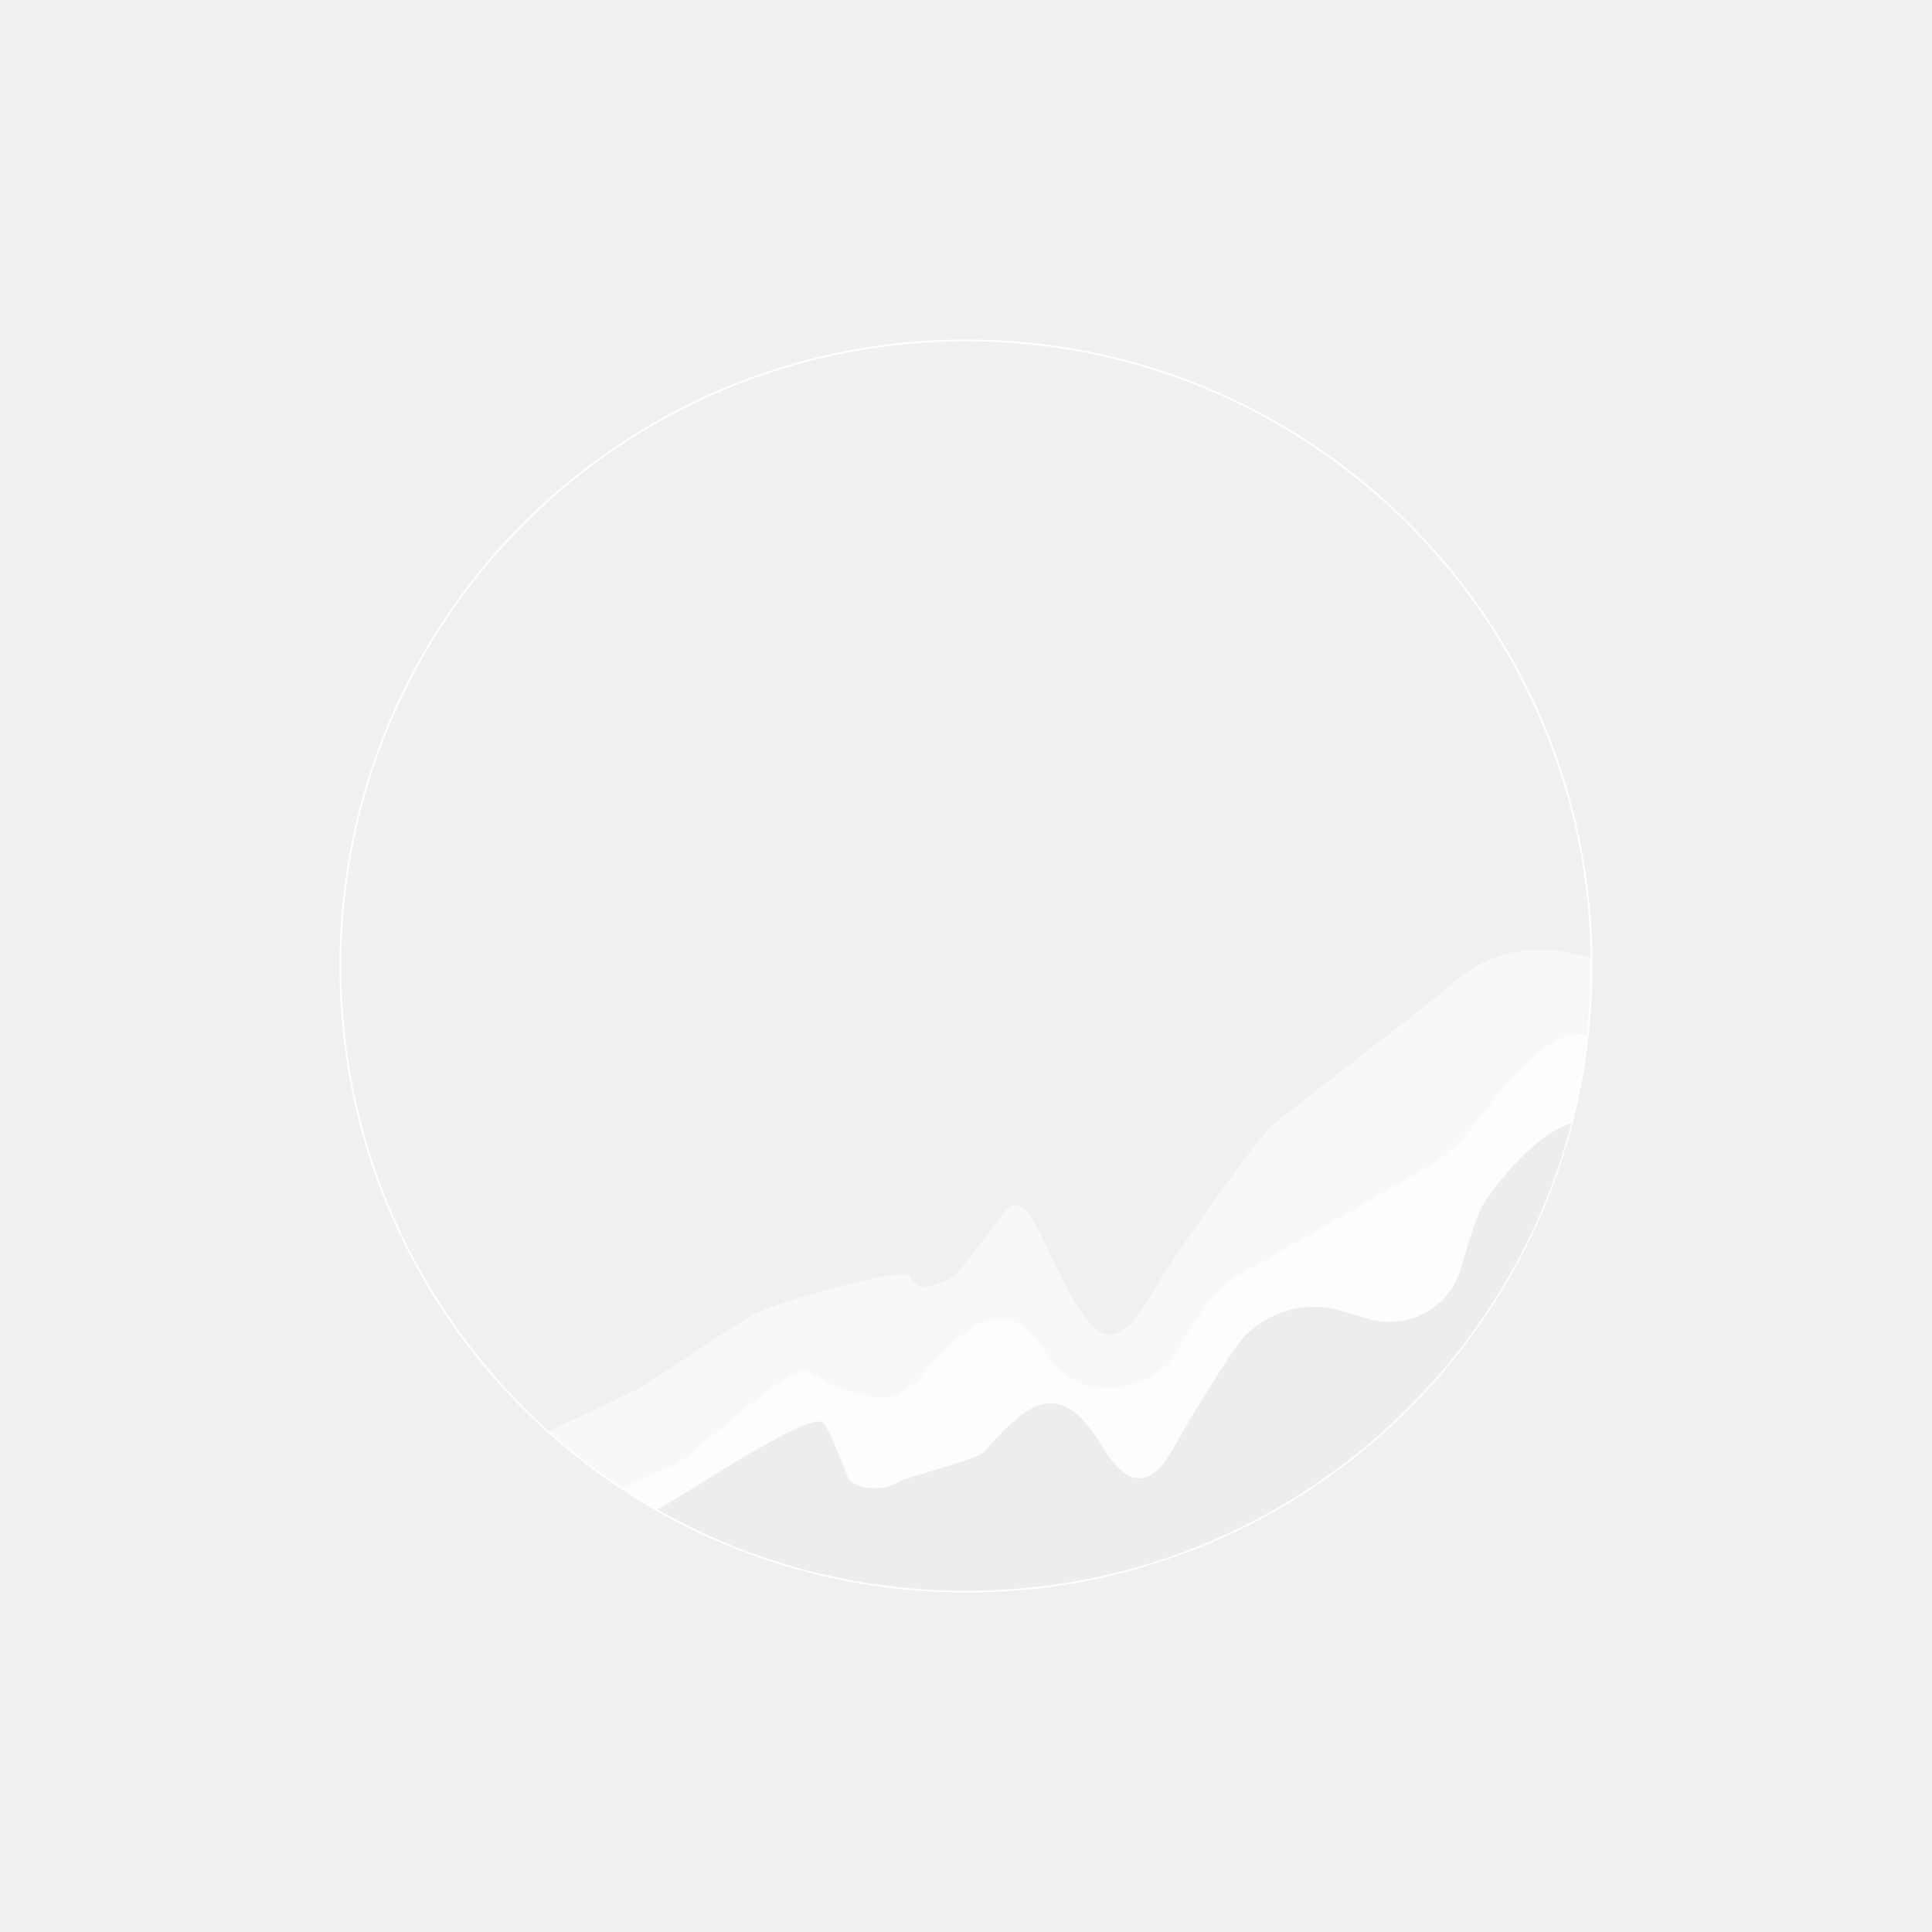
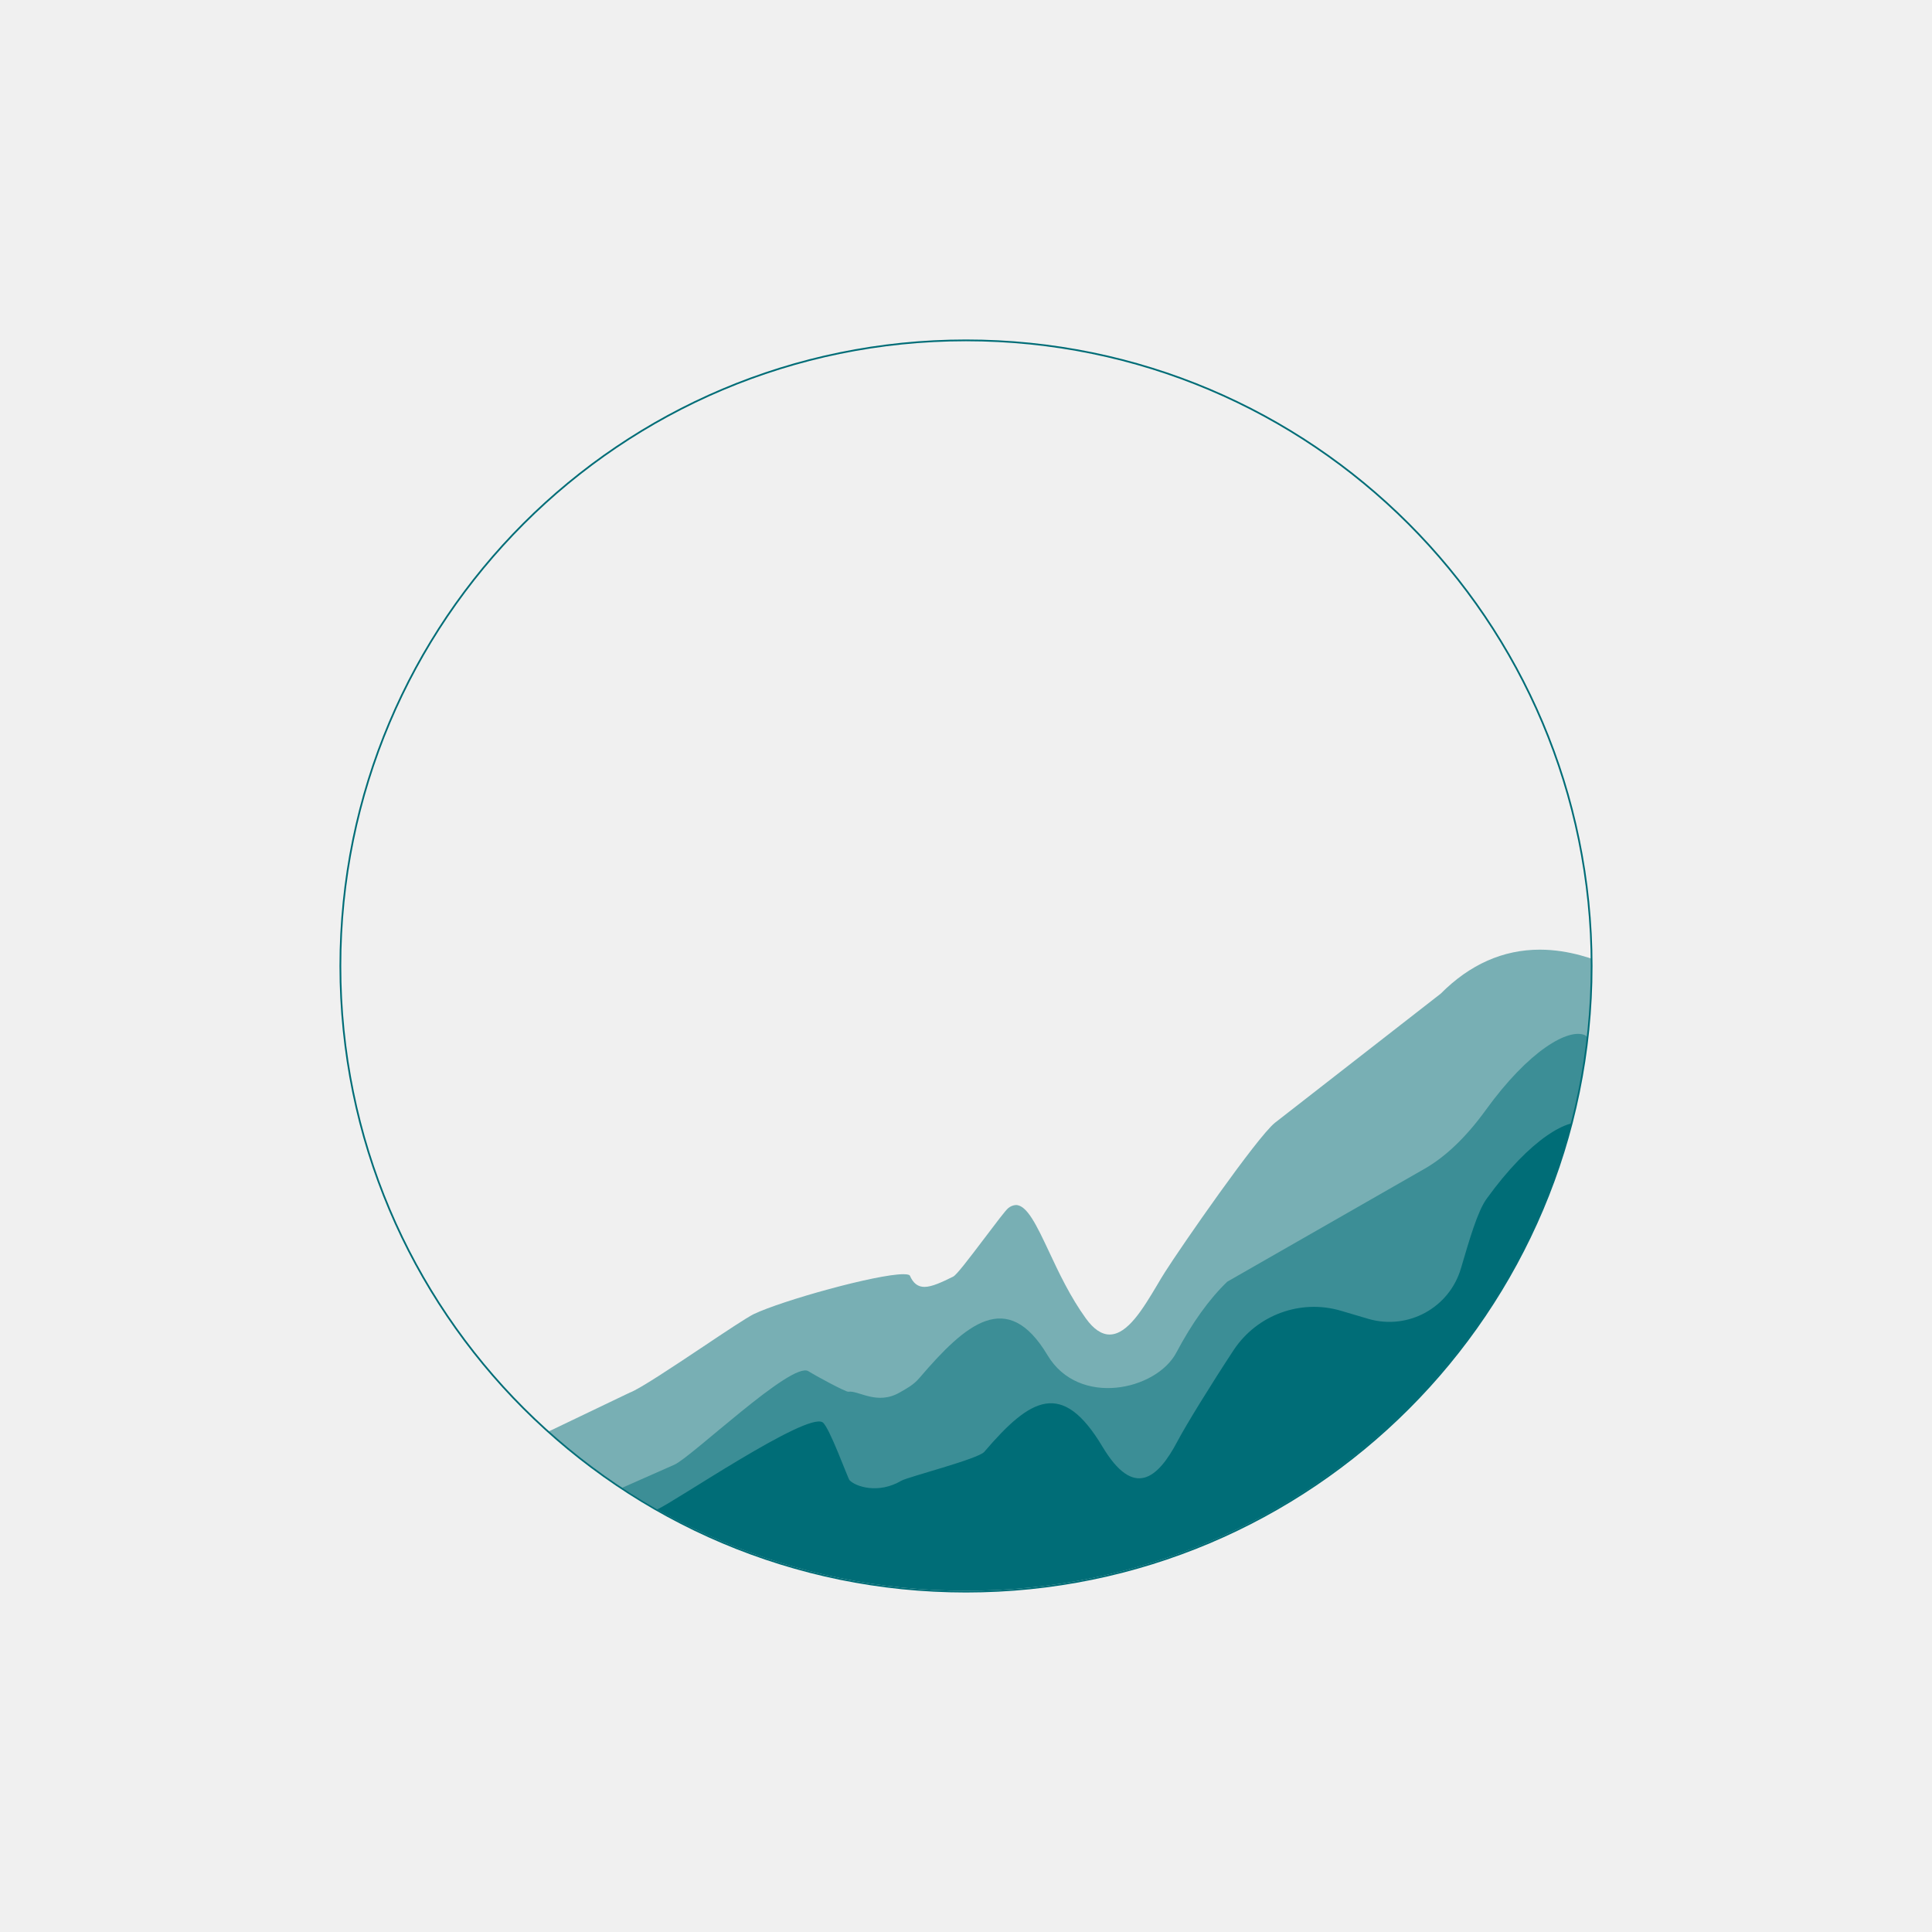
<svg xmlns="http://www.w3.org/2000/svg" xmlns:xlink="http://www.w3.org/1999/xlink" version="1.1" id="Layer_1" x="0px" y="0px" viewBox="0 0 1111.4 1111.4" style="enable-background:new 0 0 1111.4 1111.4;" xml:space="preserve">
  <style type="text/css">
	.st0{clip-path:url(#SVGID_2_);}
	.st1{display:none;}
	.st2{display:inline;fill:none;stroke:#FFFFFF;stroke-miterlimit:10;}
- 	.st3{fill:none;stroke:#FFFFFF;stroke-miterlimit:10;}
- 	.st4{opacity:0.5;}
- 	.st5{display:none;opacity:0.5;fill:#FFFFFF;stroke:#FFFFFF;stroke-miterlimit:10;}
- 	.st6{display:none;fill:#FFFFFF;stroke:#FFFFFF;stroke-miterlimit:10;}
+ 	.st3{fill:none;stroke:#006D77;stroke-miterlimit:10;}
+ 	.st4{display:none;opacity:0.5;}
+ 	.st5{opacity:0.5;fill:#FFFFFF;stroke:#FFFFFF;stroke-miterlimit:10;}
+ 	.st6{fill:#FFFFFF;stroke:#FFFFFF;stroke-miterlimit:10;}
	.st7{clip-path:url(#SVGID_4_);}
- 	.st8{opacity:0.5;fill:#FFFFFF;}
+ 	.st8{opacity:0.5;fill:#006D77;}
	.st9{display:none;fill:#FFFFFF;}
- 	.st10{opacity:0.75;fill:#FFFFFF;}
- 	.st11{fill:#EDEDED;}
- 	.st12{display:none;fill:none;stroke:#FFFFFF;stroke-width:0.992;stroke-miterlimit:10;stroke-dasharray:376.261,376.261;}
- 	.st13{display:none;fill:none;stroke:#FFFFFF;stroke-width:0.992;stroke-miterlimit:10;stroke-dasharray:251.276,251.276;}
- 	.st14{display:none;fill:none;stroke:#FFFFFF;stroke-width:0.992;stroke-miterlimit:10;stroke-dasharray:153.501,153.501;}
+ 	.st10{fill:#006D77;}
+ 	.st11{display:none;fill:none;stroke:#FFFFFF;stroke-width:0.992;stroke-miterlimit:10;stroke-dasharray:376.261,376.261;}
+ 	.st12{display:none;fill:none;stroke:#FFFFFF;stroke-width:0.992;stroke-miterlimit:10;stroke-dasharray:251.276,251.276;}
+ 	.st13{display:none;fill:none;stroke:#FFFFFF;stroke-width:0.992;stroke-miterlimit:10;stroke-dasharray:153.501,153.501;}
</style>
  <g id="Layer_2_1_">
    <g id="Layer_1-2">
      <g>
        <g>
          <g>
            <defs>
              <circle id="SVGID_1_" cx="555.7" cy="555.7" r="359.9" />
            </defs>
            <clipPath id="SVGID_2_">
              <use xlink:href="#SVGID_1_" style="overflow:visible;" />
            </clipPath>
            <g class="st0">
              <g class="st1">
                <line class="st2" x1="948.6" y1="162.8" x2="162.8" y2="948.6" />
                <line class="st2" x1="833.5" y1="74.4" x2="277.9" y2="1036.9" />
                <line class="st2" x1="699.5" y1="18.9" x2="411.9" y2="1092.5" />
                <line class="st2" x1="555.7" y1="0" x2="555.7" y2="1111.4" />
                <line class="st2" x1="411.9" y1="18.9" x2="699.5" y2="1092.5" />
                <line class="st2" x1="277.9" y1="74.4" x2="833.5" y2="1036.9" />
                <line class="st2" x1="162.8" y1="162.8" x2="948.6" y2="948.6" />
                <line class="st2" x1="74.4" y1="277.9" x2="1036.9" y2="833.5" />
                <line class="st2" x1="18.9" y1="411.9" x2="1092.5" y2="699.5" />
                <line class="st2" x1="0" y1="555.7" x2="1111.4" y2="555.7" />
                <line class="st2" x1="18.9" y1="699.5" x2="1092.5" y2="411.9" />
                <line class="st2" x1="74.4" y1="833.5" x2="1036.9" y2="277.9" />
              </g>
            </g>
          </g>
          <circle class="st3" cx="555.7" cy="555.7" r="359.9" />
        </g>
        <g class="st4">
          <circle class="st5" cx="555.7" cy="555.7" r="105.4" />
          <path class="st6" d="M555.7,450.8c57.9,0,104.9,46.9,104.9,104.9c0,57.9-46.9,104.9-104.9,104.9c-57.9,0-104.9-46.9-104.9-104.9      c0,0,0,0,0,0C450.9,497.8,497.8,450.9,555.7,450.8 M555.7,449.8c-58.5,0-105.9,47.4-105.9,105.9s47.4,105.9,105.9,105.9      c58.5,0,105.9-47.4,105.9-105.9C661.6,497.2,614.2,449.8,555.7,449.8L555.7,449.8L555.7,449.8z" />
        </g>
        <g>
          <defs>
            <circle id="SVGID_3_" cx="555.7" cy="555.2" r="359.9" />
          </defs>
          <clipPath id="SVGID_4_">
            <use xlink:href="#SVGID_3_" style="overflow:visible;" />
          </clipPath>
          <g class="st7">
            <g>
              <g>
                <path class="st8" d="M362.3,801.1c5.4-1.9,24.9-14.9,42-26.3c13-8.7,25.2-16.8,29.2-18.8c16.5-7.9,70.8-23,86.2-23         c3.1,0,3.6,0.6,3.7,0.8c1.9,4.4,4.6,6.5,8.4,6.5c4.3,0,10-2.7,16.5-5.9c2-1,8.4-9.4,18.1-22.2c6-7.9,12.1-16.1,13.7-17.3         c1.2-1,2.8-1.6,4.3-1.7c6.4,0,12,11.8,19,26.7c5.7,12.2,12.2,26,21.3,38.6c4.4,6.1,9,9.2,13.6,9.2c10.4,0,19.3-15,27.2-28.2         c1.6-2.7,3.1-5.3,4.6-7.6c9.5-15,53-77.7,63.3-86l95.4-74.3c16.7-16.8,35.9-25.3,57-25.3c17.4,0,31.9,5.8,38.9,8.6l1.6,0.6         h4.9v314.2L193,882.2L362.3,801.1z" />
                <path class="st9" d="M885.9,546.9c17.3,0,31.2,5.6,38.7,8.6l1.5,0.6l0.2,0.1h4.5v313.2l-735.4,12.2l167.1-80         c5.6-2,24.2-14.4,42.1-26.4c13-8.6,25.2-16.8,29.2-18.7c16.4-7.9,70.6-23,86-23c2.8,0,3.2,0.5,3.2,0.5l0,0         c2,4.6,4.8,6.8,8.8,6.8c4.4,0,10.2-2.7,16.7-6c2.1-1,8.6-9.5,18.2-22.4c5.9-7.9,12.1-16,13.6-17.2c1.1-1,2.6-1.5,4-1.6         c6.1,0,11.6,11.7,18.5,26.4c5.5,11.6,12.2,26,21.3,38.7c4.5,6.2,9.2,9.4,14,9.4c10.7,0,19.7-15.1,27.6-28.5         c1.6-2.7,3.1-5.3,4.6-7.6c9.5-15,52.9-77.6,63.2-85.9l95.3-74.3l0,0l0,0C845.8,555.3,864.9,546.9,885.9,546.9 M885.9,545.9         c-17.3,0-37.7,5.7-57.3,25.4l-95.3,74.3c-10.5,8.4-54.5,71.9-63.5,86.1c-8.5,13.5-19.1,35.6-31.4,35.6c-4.2,0-8.6-2.6-13.2-9         c-20.7-28.9-28.8-65.5-40.7-65.5c-1.7,0.1-3.3,0.7-4.7,1.8c-3.6,2.7-28,37.6-31.7,39.5c-7,3.5-12.3,5.8-16.3,5.8         c-3.5,0-6-1.8-7.9-6.2c-0.3-0.8-1.8-1.1-4.2-1.1c-15.6,0-69.6,15-86.4,23.1c-9.4,4.5-61.8,41.8-71.3,45.1l-171.3,82.1         l741-12.3V555.2h-5.3C919.7,552.5,904.6,545.9,885.9,545.9L885.9,545.9z" />
              </g>
-               <path class="st10" d="M190.8,929.7l197.1-87.1c9.5-4,67.7-59.8,77.1-53.8c3.8,2.4,21.5,12,23,11.8c5.9-0.9,16.6,8.1,29.8,0.3        c3.8-2.2,7.6-4.1,11.1-8.2c26.6-31.1,50.5-51.9,73.7-13.1c18,30.1,62.6,20.2,74.1-1.5c9-17,18.9-30.8,29.3-40.8l113.4-64.9        c12.3-7,24.1-18.4,35.2-33.7c24.9-34.5,47.9-47.6,57.4-43.1l16.9,16v318.2H190.8z" />
-               <path class="st11" d="M191.5,980.7l186.7-112.5c9.5-4,85.7-56,95-50c3.8,2.4,14.5,32.2,15.5,33.3c3.5,3.7,16.6,8.1,29.8,0.3        c3.8-2.2,44.2-12.5,47.7-16.6c26.6-31.1,44.8-41.8,68-3c18,30.1,31.8,18.5,43.2-3.2c5.1-9.6,19.2-32.5,32.3-52.4        c13.4-20.2,38.4-29.4,61.6-22.6l15.9,4.7c22.7,6.6,46.5-6.3,53.2-29c4.8-16.2,9.5-32.8,14.8-40.1        c24.9-34.5,47.9-47.6,57.4-43.1l16.9,16v318.2H191.5z" />
+               <path class="st8" d="M190.8,929.7l197.1-87.1c9.5-4,67.7-59.8,77.1-53.8c3.8,2.4,21.5,12,23,11.8c5.9-0.9,16.6,8.1,29.8,0.3        c3.8-2.2,7.6-4.1,11.1-8.2c26.6-31.1,50.5-51.9,73.7-13.1c18,30.1,62.6,20.2,74.1-1.5c9-17,18.9-30.8,29.3-40.8l113.4-64.9        c12.3-7,24.1-18.4,35.2-33.7c24.9-34.5,47.9-47.6,57.4-43.1l16.9,16v318.2H190.8z" />
+               <path class="st10" d="M191.5,980.7l186.7-112.5c9.5-4,85.7-56,95-50c3.8,2.4,14.5,32.2,15.5,33.3c3.5,3.7,16.6,8.1,29.8,0.3        c3.8-2.2,44.2-12.5,47.7-16.6c26.6-31.1,44.8-41.8,68-3c18,30.1,31.8,18.5,43.2-3.2c5.1-9.6,19.2-32.5,32.3-52.4        c13.4-20.2,38.4-29.4,61.6-22.6l15.9,4.7c22.7,6.6,46.5-6.3,53.2-29c4.8-16.2,9.5-32.8,14.8-40.1        c24.9-34.5,47.9-47.6,57.4-43.1l16.9,16v318.2H191.5z" />
            </g>
          </g>
        </g>
-         <path class="st12" d="M523,792.4c-131-18.1-222.6-138.9-204.6-270s138.9-222.6,270-204.6C719.4,336,811,456.8,793,587.9     c-8.7,62.9-42,119.8-92.6,158.2C649.8,784.6,585.9,801.3,523,792.4z" />
-         <ellipse transform="matrix(0.7071 -0.7071 0.7071 0.7071 -229.8278 555.5463)" class="st13" cx="555.7" cy="555.2" rx="160" ry="160" />
-         <ellipse transform="matrix(0.7071 -0.7071 0.7071 0.7071 -229.8278 555.5463)" class="st14" cx="555.7" cy="555.2" rx="195.5" ry="195.5" />
+         <path class="st11" d="M523,792.4c-131-18.1-222.6-138.9-204.6-270s138.9-222.6,270-204.6C719.4,336,811,456.8,793,587.9     c-8.7,62.9-42,119.8-92.6,158.2C649.8,784.6,585.9,801.3,523,792.4z" />
+         <ellipse transform="matrix(0.7071 -0.7071 0.7071 0.7071 -229.8278 555.5463)" class="st12" cx="555.7" cy="555.2" rx="160" ry="160" />
+         <ellipse transform="matrix(0.7071 -0.7071 0.7071 0.7071 -229.8278 555.5463)" class="st13" cx="555.7" cy="555.2" rx="195.5" ry="195.5" />
        <path class="st9" d="M648.7,519.4c-55.1,3.1-94.2,24.2-111.1,31.9c-25.5,11.7-78.7,19.7-131.7,15.2c0-0.8-0.1-1.6-0.2-2.5     c-1.8-12.1-13.2-20.5-25.3-18.7c-4.8,0.7-9.3,3-12.7,6.6c-0.9-0.8-1.8-1.6-2.8-2.3l-0.6-0.4c-4-2.8-6.4-7.4-6.4-12.2     c0.1-37-29.7-67.1-66.7-67.3s-67.1,29.7-67.3,66.7c-0.1,37,29.7,67.1,66.7,67.3c6.9,0,13.8-1,20.4-3.1c4.6-1.4,9.7-0.5,13.5,2.5     c0.4,0.3,0.7,0.5,1.1,0.8c15.1,10.7,36,7.2,46.7-7.9c1.7-2.4,3-4.9,4-7.6c3.3,1.2,13.2,0.8,16.9,0.2c6.5-1,13.4-6.3,16.8-11.4     c6.1-0.5,61.4,4.7,104.1-8.3c34.9-10.6,46.1-23.2,82.3-33.9c43.2-12.7,361.9-7.7,361.8-10.1C958.2,523.1,670.6,518.2,648.7,519.4     z" />
        <path class="st9" d="M281.5,634.1c-2.5,0-4.8,1.1-6.3,3c-1.8-3.2-4.8-5.5-8.3-6.6c-1.5-6.5-7.3-11-13.9-11c-0.4,0-0.8,0-1.2,0.1     c-10-11.9-27.8-13.5-39.7-3.5c-0.8,0.7-1.6,1.5-2.4,2.2c-10.1-3.1-20.8,2.5-23.9,12.6c-0.4,1.3-0.7,2.7-0.8,4.1     c-6.1,0.8-10.4,6.5-9.6,12.6c0.8,6.1,6.5,10.4,12.6,9.6c2.7-0.4,5.2-1.7,7-3.8c2.8,1.5,5.9,2.3,9,2.3c1.4,0,2.8-0.2,4.1-0.5     c9.7,12.2,27.4,14.2,39.6,4.5c1.9-1.5,3.6-3.3,5.1-5.2c5.7,5.5,14.7,5.4,20.3-0.3c1.6-1.6,2.8-3.6,3.4-5.8     c3.5,2.8,8.6,2.2,11.3-1.2c2.8-3.5,2.2-8.6-1.2-11.3C285,634.8,283.3,634.1,281.5,634.1L281.5,634.1z" />
        <path class="st9" d="M665,633.3c-17.6,1.1-34.9,5.4-51,12.6h-0.5c0-0.2,0-0.5,0-0.7c0.1-5.4-4.3-9.9-9.7-9.9     c-5.4-0.1-9.9,4.3-9.9,9.7c0,3.2,1.5,6.2,4,8c-15.6,5.7-43.2,9.3-70.6,7c0-0.5-0.1-0.9-0.1-1.4c-0.7-4.7-4.1-8.7-8.6-10.1     c3.8-9.4-0.8-20.1-10.2-23.8c-4.2-1.7-8.9-1.7-13.1-0.2c-10.3-18.3-33.5-24.8-51.7-14.5c-14.1,8-21.7,24-18.8,40     c-9,1.1-15.4,9.4-14.3,18.4c1.1,9,9.4,15.4,18.4,14.3c5.1-0.6,9.5-3.6,12.1-8c9.6,6.4,21.6,8.1,32.5,4.6c2.6-0.8,5.5-0.3,7.6,1.4     c0.2,0.2,0.4,0.3,0.6,0.5c8.6,6.1,20.4,4.1,26.5-4.5c1-1.3,1.7-2.8,2.3-4.3c1.9,0.7,7.5,0.4,9.6,0.1c3.7-0.6,7.6-3.6,9.5-6.5     c3.5-0.3,34.8,2.7,59.1-4.7c5.8-1.8,11.5-4,17-6.6c0.4-0.1,0.8-0.2,1.2-0.3c1.1,3.4,4.8,5.3,8.2,4.2c3.4-1.1,5.3-4.8,4.2-8.2     c-0.2-0.6-0.5-1.2-0.9-1.8c7.8-3.4,15.7-6.3,23.8-8.8c24.5-7.2,355-3,355-4.4C997.1,634.3,677.4,632.5,665,633.3z" />
        <path class="st9" d="M485.2,725.3c-5.2-1.8-3.6-2-7.9-3.4c-19.9-6.3-64.4-3.2-109.9,2.7c-11.5-8.8-27.9-7.4-37.8,3.3     c-1.7-0.5-3.5-0.8-5.3-0.8c-4.2-18.9-22.9-30.8-41.8-26.5c-16.9,3.8-28.5,19.3-27.3,36.5c0.2,2.2,0.6,4.4,1.2,6.5     c-13.9,3-22.3,5.1-22,5.6s8-0.8,22.9-2.7c1,2.5,2.2,4.9,3.7,7.1c-2.7,0.3-5.4,0.5-8.5,0.7c-17.6,0.7-22-3.1-41.3-6.8     c-7.6-1.4-15.2-2.4-22.9-2.8c0-8-4.8-15.2-12.1-18.3c-1.4-10.8-11.3-18.5-22.1-17.1c-3.8,0.5-7.4,2.1-10.3,4.6     c-1.3,1.1-2.4,2.4-3.4,3.8c-12.5-6.4-27.8-1.5-34.3,11c-6.4,12.5-1.5,27.8,11,34.3c12.1,6.2,26.8,1.9,33.6-9.9     c4.7,9.9,16.5,14,26.4,9.3c1.6-0.8,3.1-1.7,4.4-2.9c0.8-0.7,1.6-1.5,2.3-2.4c2.3,2.9,6.6,3.4,9.6,1.1c1.6-1.3,2.6-3.3,2.6-5.4     c0-0.4,0-0.8-0.1-1.2c2.6,0.6,5.3,1.4,7.9,2.2c5.2,1.8,39.4,7.5,63,6.1c4.2,3.7,9.2,6.4,14.6,7.8c0.1,0.4,0.2,0.8,0.4,1.1     c2.9,6.3,20.8,10.2,28,2c0.2-0.2,0.3-0.4,0.5-0.6c3.8-0.4,7.3-2.4,9.6-5.6c2.8,0.7,5.8,0.7,8.6,0c9.8,12.1,27.6,14,39.7,4.2     c1.9-1.5,3.6-3.3,5-5.3c5.7,5.5,14.8,5.2,20.3-0.5c0.7-0.8,1.4-1.6,1.9-2.5c89.3-1.6,285.3-4.1,285-5s-180.3-0.6-271.7-0.4     c0.8-1.3,1.2-2.8,1.2-4.3c0-4.5-3.7-8-8.1-8c-2.5,0-4.8,1.2-6.3,3.1c-0.6-1-1.3-1.9-2.1-2.7c35.7-6.4,61.8-12.4,61.1-13.2     s-23.2,3.4-67.9,7.9c-1.2-3.1-3.4-5.7-6.2-7.4l7.3-1.2c25-3.9,32.9-3.8,48.7-4.4c17.6-0.7,22,1.8,41.3,5.5     c57.1,10.8,212.7-5,220.2-6.2c10.2-1.6,141.1-16.8,140.8-17.5C838,704.1,527.7,739.5,485.2,725.3z" />
      </g>
    </g>
  </g>
</svg>
